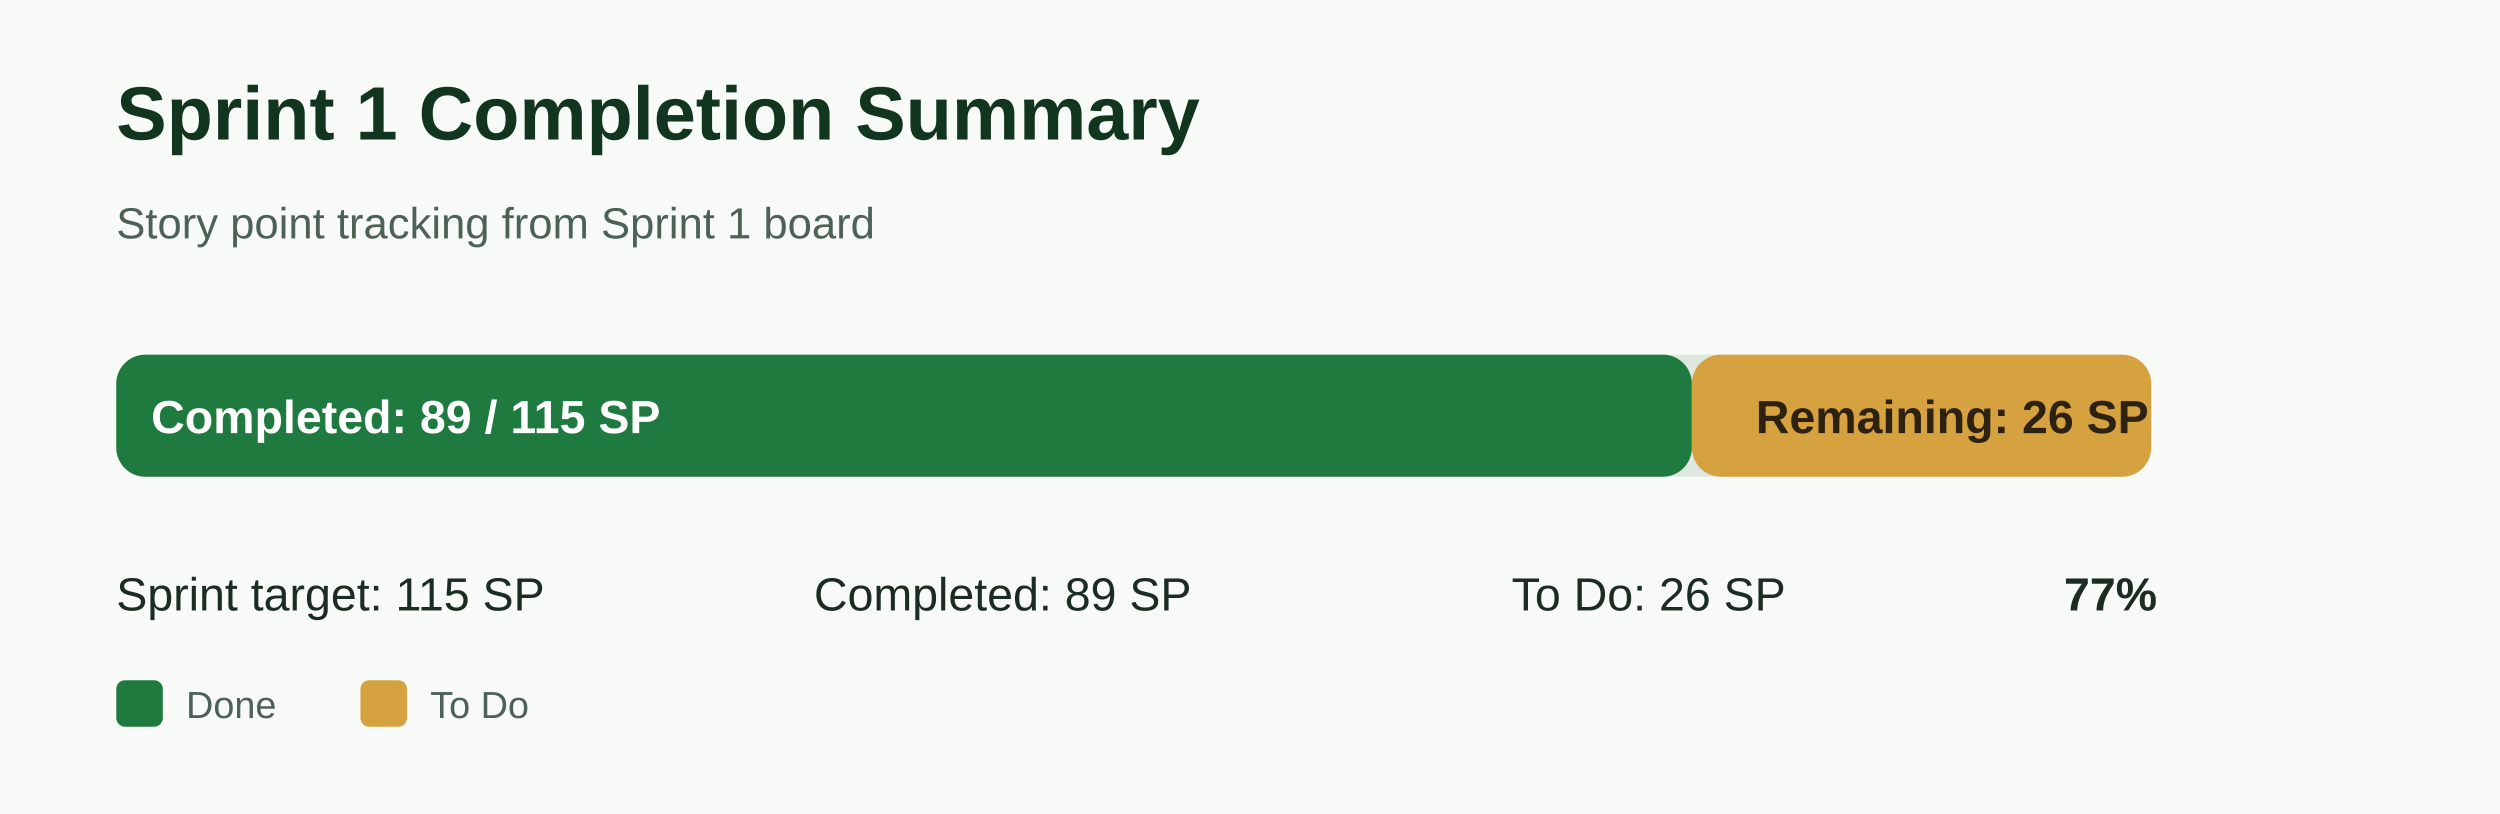
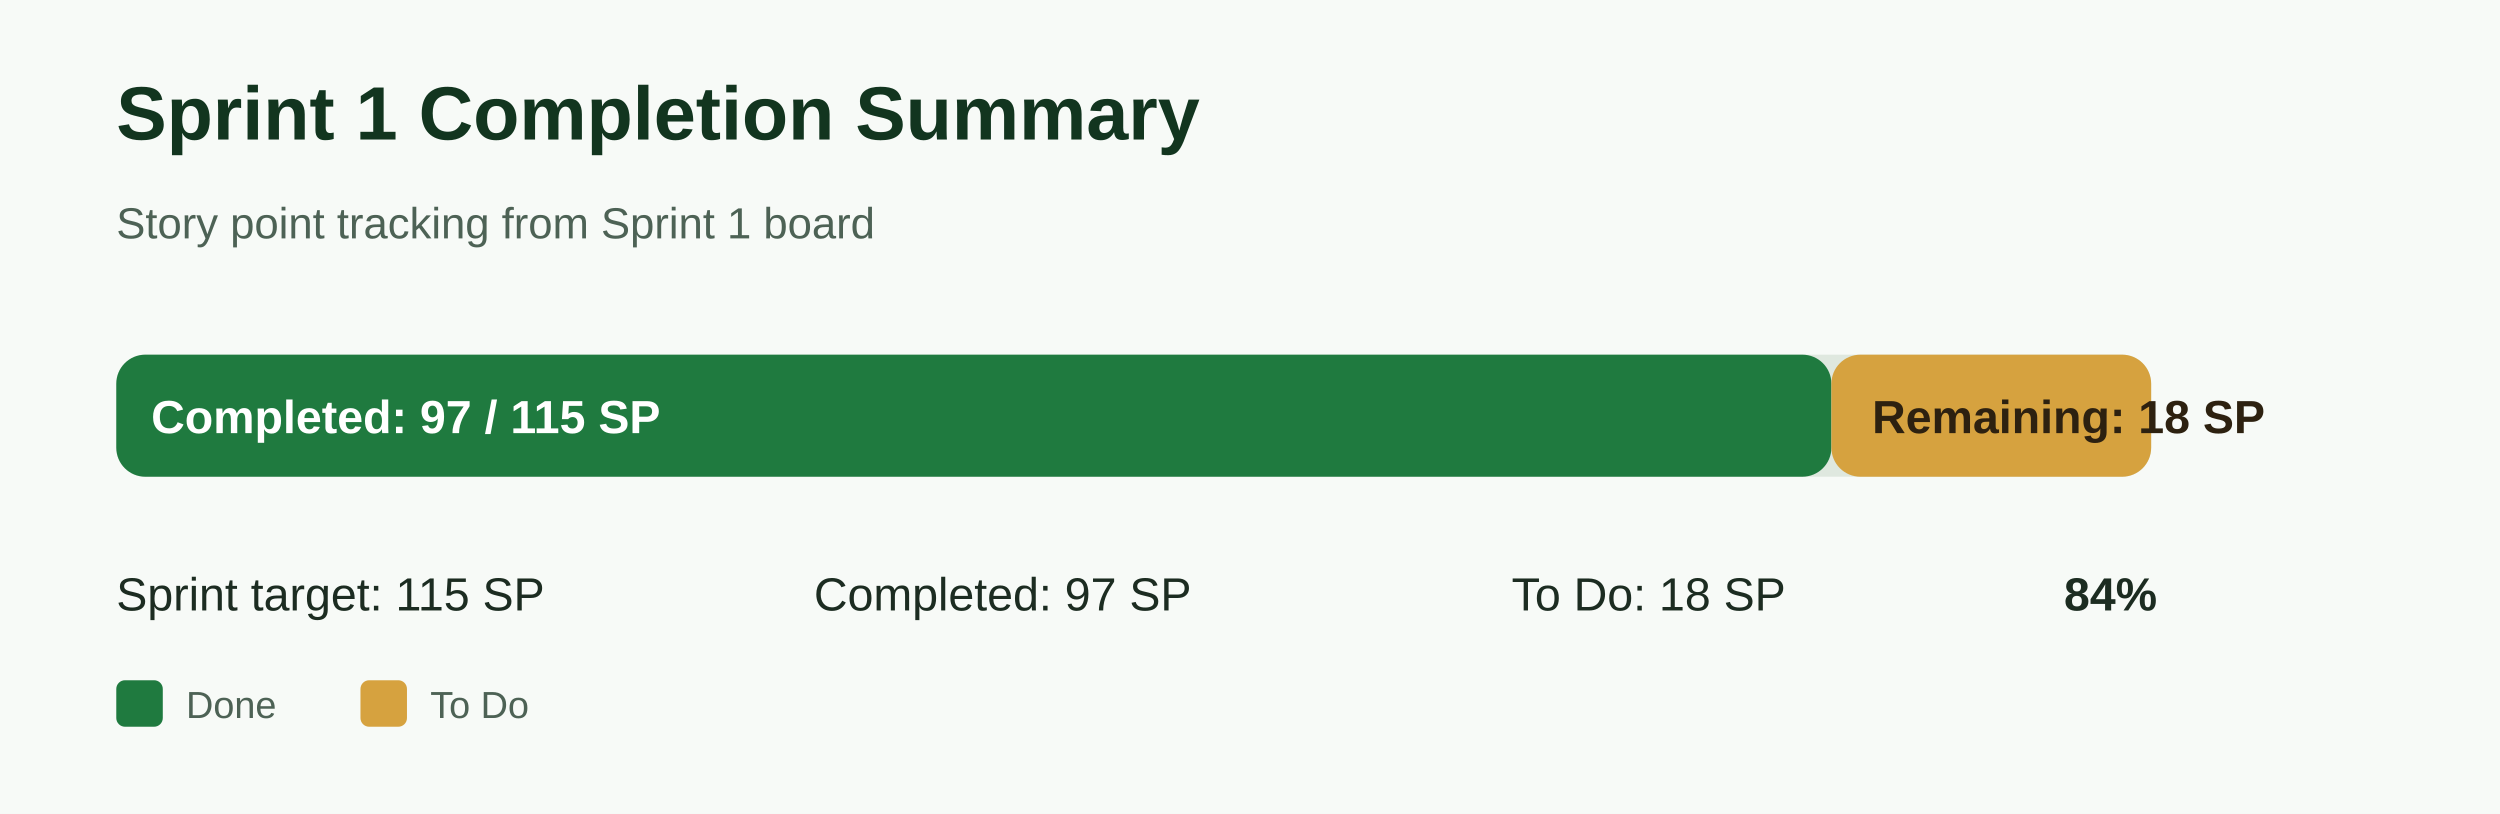
<svg xmlns="http://www.w3.org/2000/svg" width="860" height="280" viewBox="0 0 860 280" role="img" aria-labelledby="title desc">
  <rect width="860" height="280" fill="#f7faf7" />
  <text x="40" y="48" font-family="Arial, sans-serif" font-size="26" font-weight="700" fill="#12351f">Sprint 1 Completion Summary</text>
  <text x="40" y="82" font-family="Arial, sans-serif" font-size="15" fill="#4d6255">Story point tracking from Sprint 1 board</text>
  <rect x="40" y="122" width="700" height="42" rx="10" fill="#dfe8df" />
-   <rect x="40" y="122" width="542" height="42" rx="10" fill="#1f7a3f" />
-   <rect x="582" y="122" width="158" height="42" rx="10" fill="#d6a23f" />
-   <text x="52" y="149" font-family="Arial, sans-serif" font-size="16" font-weight="700" fill="#ffffff">Completed: 89 / 115 SP</text>
-   <text x="604" y="149" font-family="Arial, sans-serif" font-size="16" font-weight="700" fill="#2d2110">Remaining: 26 SP</text>
+   <rect x="40" y="122" width="590" height="42" rx="10" fill="#1f7a3f" />
+   <rect x="630" y="122" width="110" height="42" rx="10" fill="#d6a23f" />
+   <text x="52" y="149" font-family="Arial, sans-serif" font-size="16" font-weight="700" fill="#ffffff">Completed: 97 / 115 SP</text>
+   <text x="644" y="149" font-family="Arial, sans-serif" font-size="16" font-weight="700" fill="#2d2110">Remaining: 18 SP</text>
  <g font-family="Arial, sans-serif" font-size="16" fill="#1c2c21">
    <text x="40" y="210">Sprint target: 115 SP</text>
-     <text x="280" y="210">Completed: 89 SP</text>
-     <text x="520" y="210">To Do: 26 SP</text>
-     <text x="710" y="210" font-weight="700">77%</text>
+     <text x="280" y="210">Completed: 97 SP</text>
+     <text x="520" y="210">To Do: 18 SP</text>
+     <text x="710" y="210" font-weight="700">84%</text>
  </g>
  <g>
    <rect x="40" y="234" width="16" height="16" fill="#1f7a3f" rx="3" />
    <text x="64" y="247" font-family="Arial, sans-serif" font-size="13" fill="#4d6255">Done</text>
    <rect x="124" y="234" width="16" height="16" fill="#d6a23f" rx="3" />
    <text x="148" y="247" font-family="Arial, sans-serif" font-size="13" fill="#4d6255">To Do</text>
  </g>
</svg>
